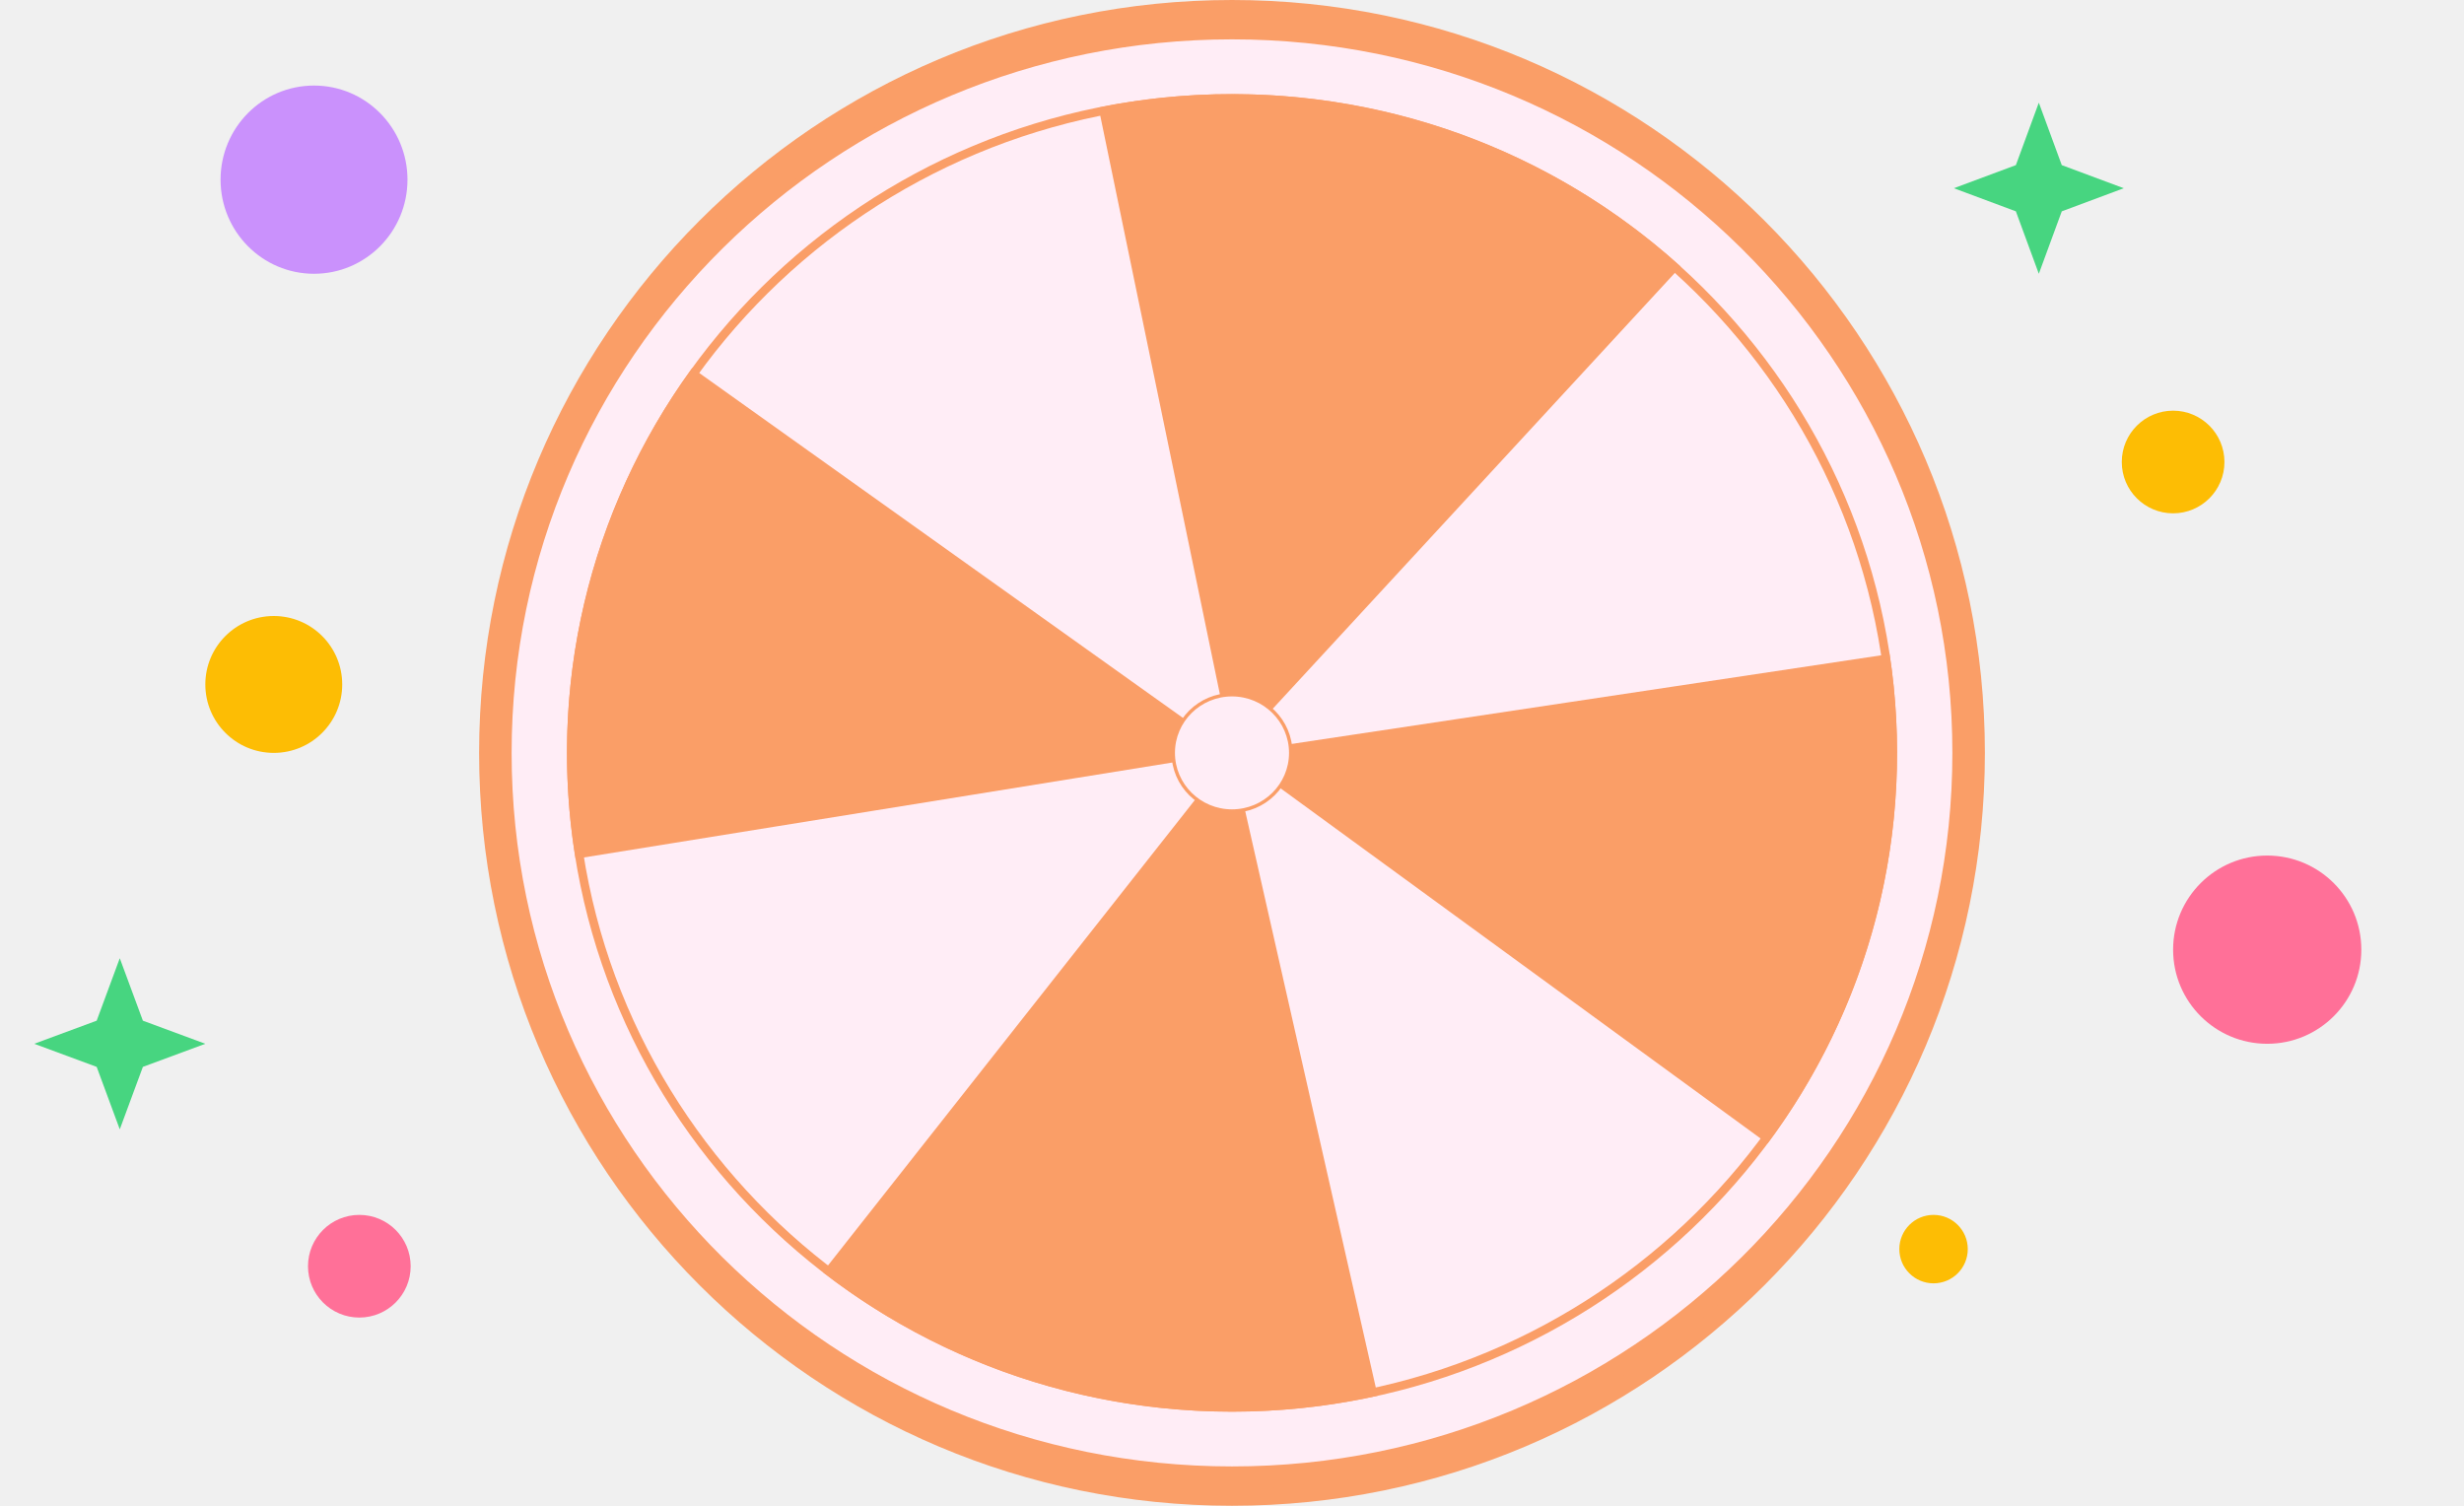
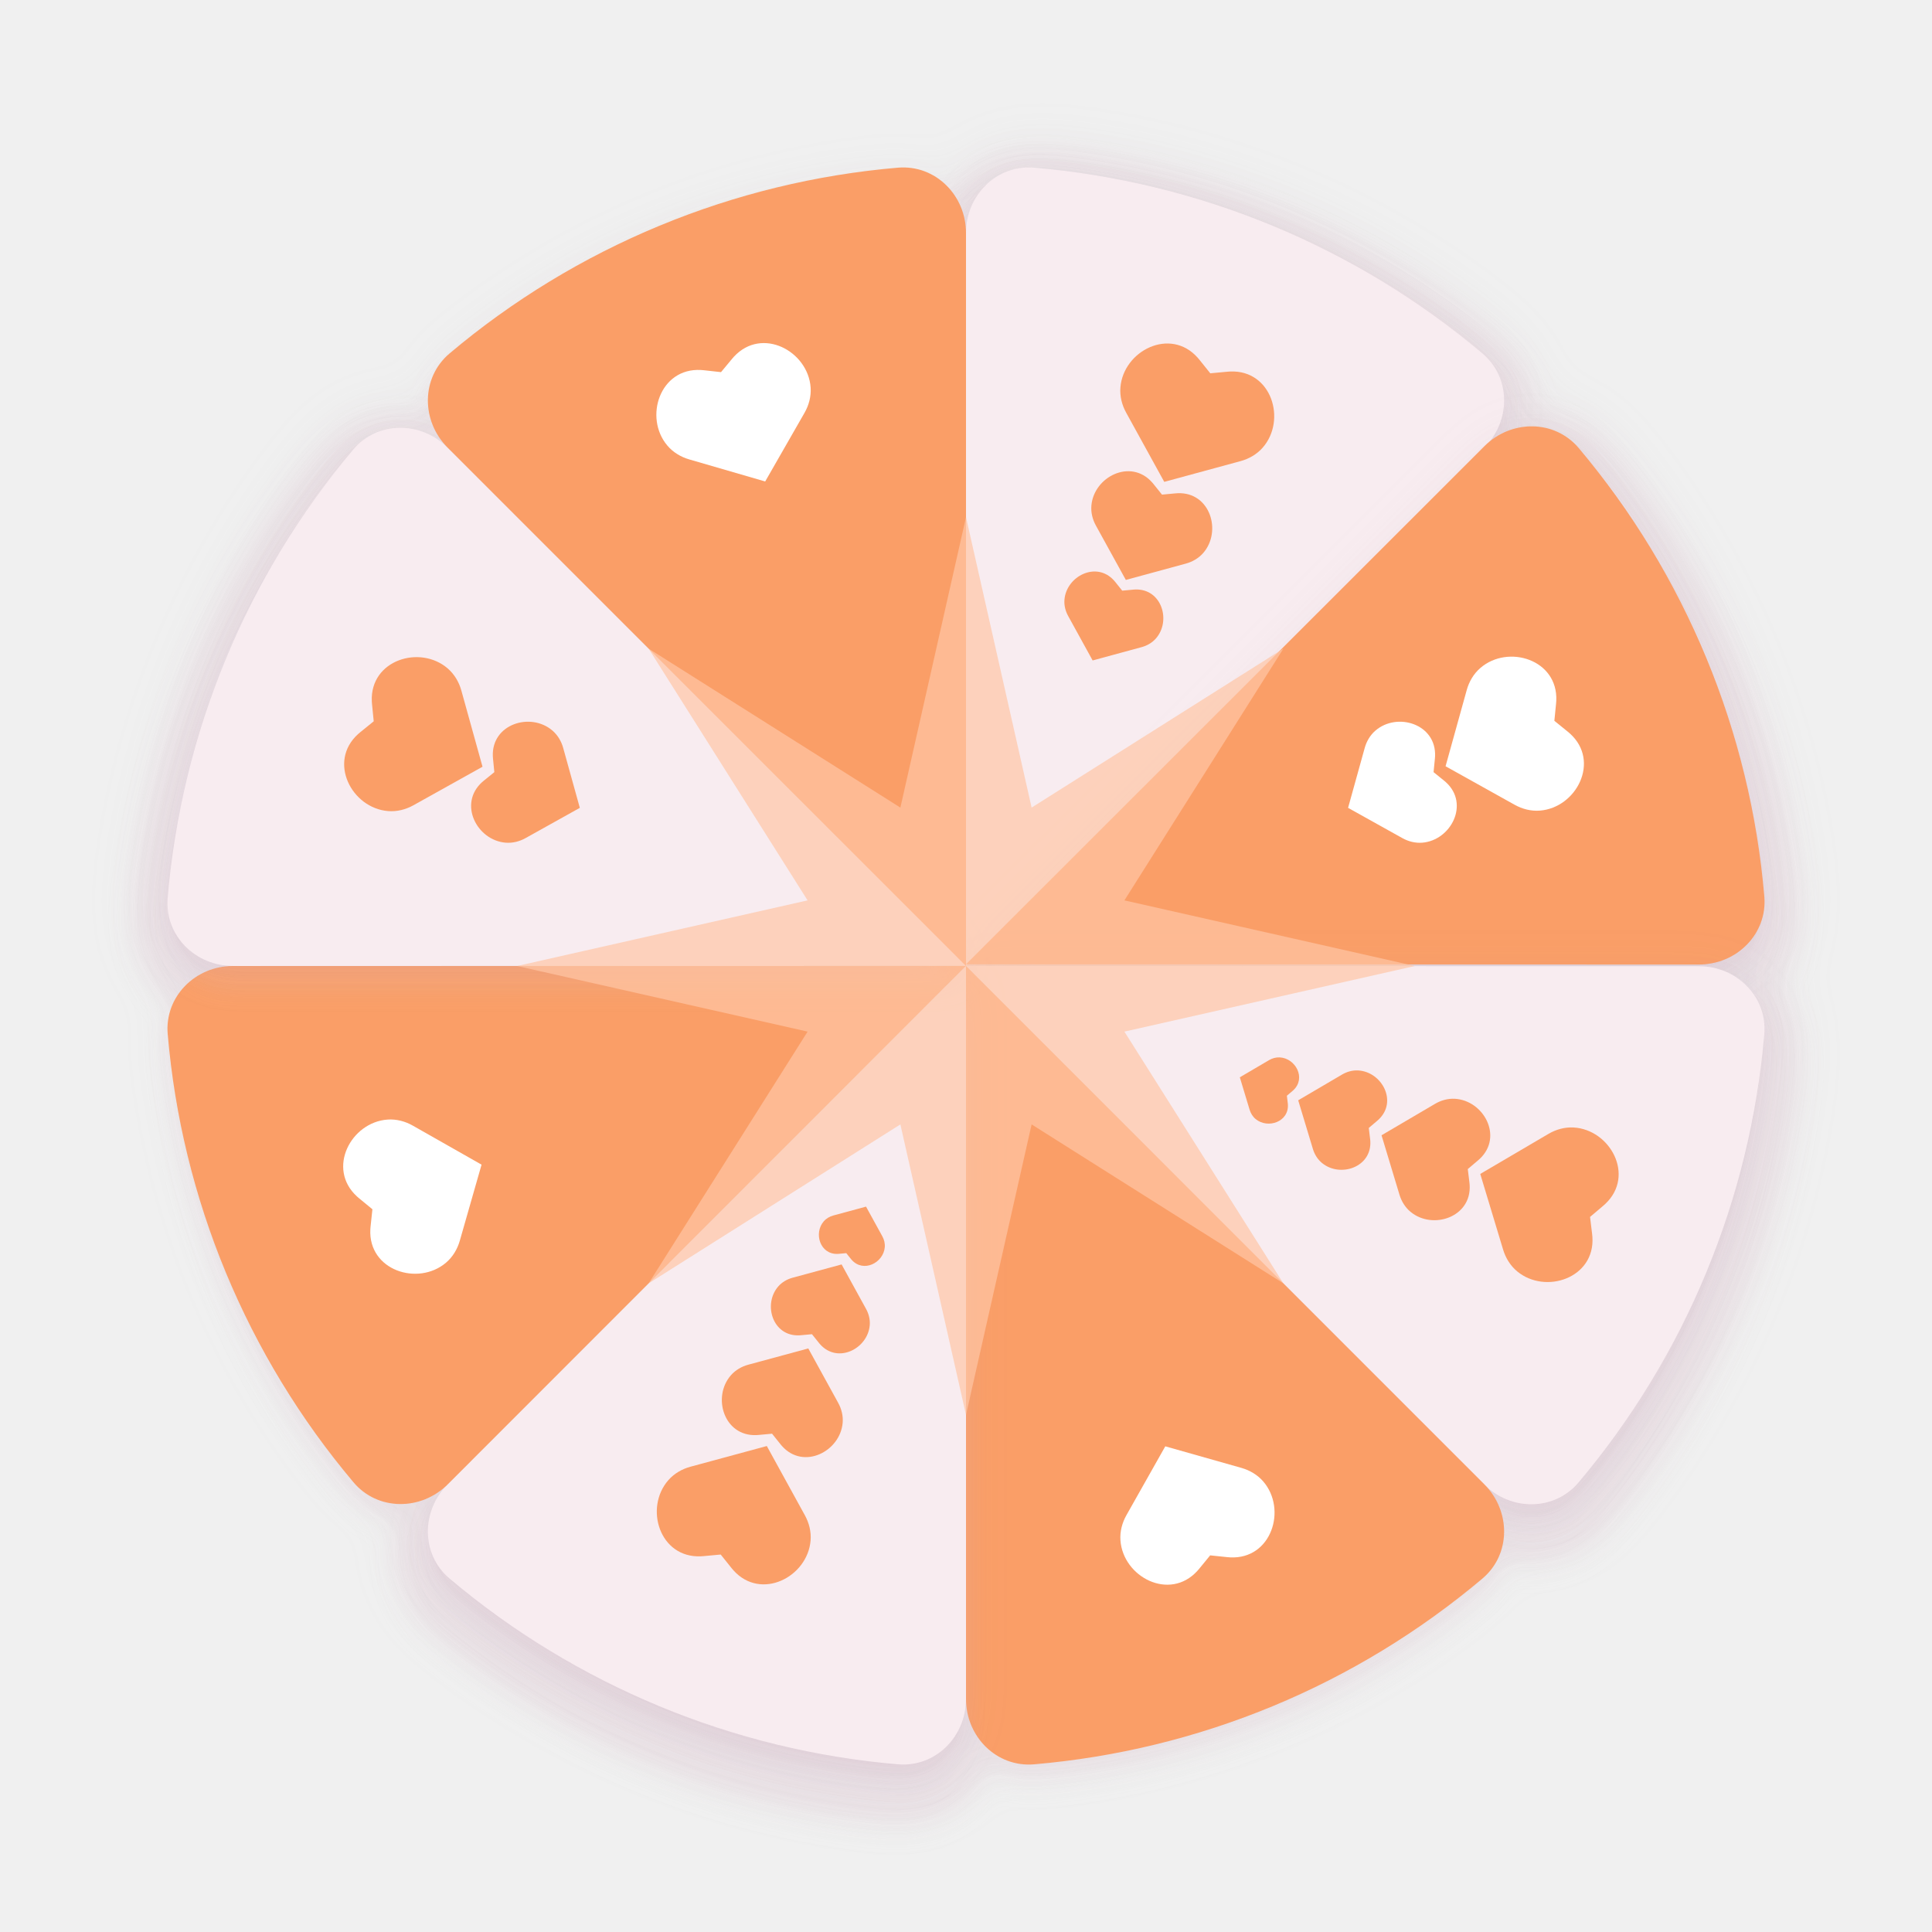
- <svg xmlns="http://www.w3.org/2000/svg" width="144" height="88" viewBox="0 0 144 88" fill="none">
-   <circle cx="21" cy="74" r="3" fill="#FF7098" />
-   <circle cx="132.5" cy="55.5" r="5.5" fill="#FF7098" />
-   <circle cx="113" cy="73" r="2" fill="#FDBD04" />
-   <path d="M7 56L8.35 59.65L12 61L8.35 62.35L7 66L5.65 62.35L2 61L5.65 59.65L7 56Z" fill="#47D580" />
-   <circle cx="127" cy="27" r="3" fill="#FDBD04" />
-   <circle cx="16" cy="40" r="4" fill="#FDBD04" />
-   <path d="M119.152 6L120.493 9.65L124.117 11L120.493 12.351L119.152 16L117.811 12.351L114.186 11L117.811 9.65L119.152 6Z" fill="#47D580" />
-   <ellipse cx="18.352" cy="10.5" rx="5.462" ry="5.5" fill="#CA91FC" />
-   <circle cx="72" cy="44" r="43.5" fill="#FA9E67" stroke="#FA9E67" />
-   <path d="M114.25 44C114.25 67.112 95.335 85.85 72 85.85C48.665 85.85 29.75 67.112 29.75 44C29.75 20.888 48.665 2.15 72 2.15C95.335 2.15 114.25 20.888 114.25 44Z" fill="#FFEDF6" stroke="#FA9E67" stroke-width="0.3" />
-   <path d="M110.618 44C110.618 65.123 93.331 82.25 72.001 82.25C50.671 82.25 33.384 65.123 33.384 44C33.384 22.877 50.671 5.75 72.001 5.75C93.331 5.75 110.618 22.877 110.618 44Z" fill="#FFEDF6" stroke="#FA9E67" stroke-width="0.5" />
-   <path d="M48.081 74.345C52.611 77.849 57.87 80.314 63.478 81.563C69.086 82.811 74.903 82.812 80.512 81.566L72.001 44L48.081 74.345Z" fill="#FA9E67" />
-   <path d="M40.457 21.507C37.475 25.61 35.339 30.255 34.169 35.177C32.999 40.098 32.819 45.199 33.64 50.189L72.001 44L40.457 21.507Z" fill="#FA9E67" />
-   <path d="M64.202 6.283C70.211 5.064 76.425 5.271 82.338 6.887C88.251 8.503 93.693 11.482 98.221 15.581L72.001 44L64.202 6.283Z" fill="#FA9E67" />
-   <path d="M110.428 38.223C111.974 48.318 109.409 58.609 103.297 66.83L72.001 44L110.428 38.223Z" fill="#FA9E67" />
-   <path d="M75.433 44C75.433 45.877 73.896 47.4 71.999 47.4C70.102 47.4 68.566 45.877 68.566 44C68.566 42.123 70.102 40.6 71.999 40.6C73.896 40.6 75.433 42.123 75.433 44Z" fill="#FFEDF6" stroke="#FA9E67" stroke-width="0.2" />
+ <svg xmlns="http://www.w3.org/2000/svg" width="340" height="340" viewBox="0 0 340 340" fill="none">
+   <g filter="url(#filter0_ddd)">
+     <g filter="url(#filter1_ddd)">
+       <path d="M170 41C170 34.373 175.382 28.947 181.985 29.51C196.395 30.74 210.553 34.181 223.958 39.733C237.363 45.285 249.808 52.864 260.866 62.184C265.934 66.455 265.903 74.097 261.217 78.783L170 170L170 41Z" fill="#F8ECF0" />
+     </g>
+     <path fill-rule="evenodd" clip-rule="evenodd" d="M204.889 84.799L198.177 72.606C197.438 71.261 197.043 69.714 197.176 68.15C197.718 61.726 205.921 57.527 210.757 62.93C210.869 63.055 210.978 63.184 211.085 63.318L212.991 65.696L216.024 65.413C216.195 65.397 216.364 65.386 216.531 65.379C223.777 65.1 226.461 73.916 222.22 78.771C221.187 79.953 219.801 80.745 218.32 81.148L204.889 84.799Z" fill="#FA9E67" />
+     <path fill-rule="evenodd" clip-rule="evenodd" d="M192.286 116.228L187.971 108.389C187.495 107.525 187.242 106.53 187.327 105.525C187.675 101.396 192.949 98.696 196.058 102.169C196.13 102.25 196.2 102.333 196.269 102.419L197.494 103.947L199.444 103.765C199.553 103.755 199.662 103.748 199.77 103.743C204.428 103.564 206.153 109.231 203.427 112.352C202.763 113.112 201.872 113.622 200.92 113.881L192.286 116.228Z" fill="#FA9E67" />
+     <path fill-rule="evenodd" clip-rule="evenodd" d="M198.127 102.057L192.853 92.476C192.272 91.42 191.962 90.204 192.066 88.975C192.492 83.928 198.938 80.629 202.737 84.874C202.825 84.972 202.911 85.073 202.995 85.178L204.492 87.046L206.876 86.824C207.01 86.812 207.142 86.803 207.274 86.798C212.967 86.578 215.076 93.505 211.744 97.32C210.933 98.249 209.843 98.871 208.68 99.187L198.127 102.057Z" fill="#FA9E67" />
+     <g filter="url(#filter2_ddd)">
+       <path d="M299 169.738C305.628 169.74 311.055 164.36 310.493 157.756C309.268 143.347 305.831 129.187 300.282 115.78C294.734 102.374 287.159 89.927 277.842 78.866C273.573 73.797 265.93 73.826 261.243 78.511L170 169.702L299 169.738Z" fill="#FA9E67" />
+     </g>
+     <path fill-rule="evenodd" clip-rule="evenodd" d="M254.396 134.849L258.12 121.438C258.531 119.96 259.331 118.578 260.519 117.552C265.397 113.337 274.198 116.069 273.879 123.313C273.872 123.481 273.86 123.649 273.843 123.82L273.543 126.852L275.91 128.77C276.043 128.878 276.172 128.988 276.296 129.101C281.673 133.966 277.429 142.146 271.003 142.653C269.438 142.777 267.893 142.374 266.553 141.627L254.396 134.849Z" fill="white" />
+     <path fill-rule="evenodd" clip-rule="evenodd" d="M237.24 142.167L240.166 131.63C240.489 130.469 241.117 129.383 242.05 128.576C245.883 125.265 252.798 127.411 252.548 133.103C252.542 133.235 252.533 133.367 252.519 133.501L252.284 135.884L254.144 137.391C254.249 137.475 254.349 137.562 254.447 137.65C258.672 141.473 255.338 147.9 250.288 148.299C249.059 148.396 247.845 148.08 246.792 147.493L237.24 142.167Z" fill="white" />
+     <g filter="url(#filter3_ddd)">
+       <path d="M299 170.036C305.627 170.038 311.051 175.422 310.486 182.025C309.253 196.434 305.808 210.592 300.252 223.995C294.695 237.398 287.113 249.841 277.79 260.896C273.518 265.963 265.876 265.93 261.191 261.242L170 170L299 170.036Z" fill="#F8ECF0" />
+     </g>
+     <path fill-rule="evenodd" clip-rule="evenodd" d="M218.188 189.587L219.912 195.297C220.102 195.927 220.458 196.511 220.977 196.939C223.108 198.698 226.852 197.443 226.646 194.343C226.642 194.271 226.635 194.199 226.626 194.126L226.468 192.83L227.464 191.985C227.52 191.937 227.574 191.889 227.627 191.84C229.884 189.704 227.987 186.239 225.228 186.084C224.557 186.046 223.899 186.233 223.332 186.566L218.188 189.587Z" fill="#FA9E67" />
+     <path fill-rule="evenodd" clip-rule="evenodd" d="M243.126 199.789L246.287 210.258C246.636 211.412 247.288 212.484 248.24 213.269C252.145 216.494 259.011 214.193 258.633 208.508C258.624 208.377 258.612 208.244 258.596 208.111L258.307 205.734L260.133 204.186C260.235 204.099 260.334 204.01 260.43 203.92C264.568 200.003 261.091 193.652 256.034 193.367C254.802 193.297 253.596 193.641 252.556 194.251L243.126 199.789Z" fill="#FA9E67" />
+     <path fill-rule="evenodd" clip-rule="evenodd" d="M228.462 193.635L231.049 202.201C231.334 203.145 231.868 204.022 232.646 204.664C235.842 207.302 241.459 205.42 241.15 200.769C241.142 200.661 241.132 200.553 241.119 200.444L240.883 198.499L242.377 197.232C242.461 197.161 242.542 197.088 242.62 197.014C246.005 193.81 243.16 188.614 239.023 188.38C238.015 188.323 237.028 188.604 236.178 189.104L228.462 193.635Z" fill="#FA9E67" />
+     <path fill-rule="evenodd" clip-rule="evenodd" d="M260.5 206.593L264.524 219.917C264.968 221.386 265.798 222.75 267.009 223.749C271.979 227.853 280.718 224.925 280.237 217.69C280.226 217.523 280.21 217.355 280.189 217.185L279.822 214.16L282.146 212.189C282.276 212.079 282.402 211.966 282.524 211.85C287.791 206.866 283.365 198.783 276.929 198.419C275.362 198.331 273.826 198.768 272.503 199.545L260.5 206.593Z" fill="#FA9E67" />
+     <path d="M170 299C170 305.627 175.382 311.053 181.986 310.49C196.395 309.26 210.554 305.819 223.958 300.267C237.363 294.715 249.808 287.136 260.866 277.816C265.934 273.545 265.903 265.903 261.217 261.217L170 170V299Z" fill="#FA9E67" />
+     <path fill-rule="evenodd" clip-rule="evenodd" d="M205.071 254.529L218.463 258.324C219.939 258.742 221.317 259.549 222.337 260.742C226.526 265.642 223.748 274.429 216.506 274.072C216.338 274.064 216.169 274.051 215.999 274.033L212.969 273.718L211.038 276.075C210.93 276.208 210.819 276.336 210.706 276.46C205.813 281.811 197.654 277.525 197.181 271.096C197.065 269.53 197.476 267.987 198.23 266.651L205.071 254.529Z" fill="white" />
+     <g filter="url(#filter4_ddd)">
+       <path d="M170 299C170 305.627 164.618 311.053 158.014 310.49C143.605 309.26 129.446 305.819 116.042 300.267C102.637 294.715 90.192 287.136 79.134 277.816C74.066 273.545 74.097 265.903 78.783 261.217L170 170V299Z" fill="#F8ECF0" />
+     </g>
+     <path fill-rule="evenodd" clip-rule="evenodd" d="M134.946 254.475L141.65 266.673C142.389 268.017 142.782 269.565 142.649 271.129C142.103 277.552 133.896 281.746 129.064 276.339C128.952 276.214 128.843 276.085 128.736 275.952L126.832 273.573L123.798 273.854C123.628 273.87 123.459 273.88 123.292 273.887C116.046 274.162 113.368 265.344 117.612 260.492C118.645 259.31 120.032 258.519 121.513 258.117L134.946 254.475Z" fill="#FA9E67" />
+     <path fill-rule="evenodd" clip-rule="evenodd" d="M148.109 222.519L152.418 230.361C152.893 231.226 153.146 232.22 153.06 233.226C152.709 237.355 147.433 240.051 144.327 236.575C144.255 236.495 144.185 236.412 144.116 236.326L142.892 234.797L140.942 234.977C140.832 234.988 140.724 234.995 140.616 234.999C135.958 235.175 134.236 229.507 136.965 226.387C137.629 225.628 138.521 225.119 139.473 224.861L148.109 222.519Z" fill="#FA9E67" />
+     <path fill-rule="evenodd" clip-rule="evenodd" d="M142.244 237.302L147.511 246.886C148.091 247.942 148.4 249.158 148.296 250.387C147.866 255.434 141.418 258.729 137.622 254.481C137.534 254.383 137.448 254.281 137.364 254.176L135.868 252.307L133.484 252.528C133.35 252.54 133.218 252.549 133.086 252.554C127.393 252.77 125.289 245.841 128.624 242.029C129.436 241.101 130.525 240.479 131.689 240.163L142.244 237.302Z" fill="#FA9E67" />
+     <path fill-rule="evenodd" clip-rule="evenodd" d="M152.406 212.346L155.279 217.574C155.595 218.15 155.764 218.814 155.707 219.484C155.472 222.237 151.955 224.034 149.884 221.717C149.837 221.663 149.79 221.608 149.744 221.551L148.928 220.531L147.628 220.652C147.555 220.658 147.482 220.663 147.411 220.666C144.305 220.783 143.158 217.004 144.976 214.925C145.419 214.418 146.014 214.079 146.648 213.907L152.406 212.346Z" fill="#FA9E67" />
+     <path d="M41 169.997C34.373 169.998 28.948 175.382 29.514 181.985C30.747 196.394 34.192 210.552 39.748 223.955C45.304 237.358 52.887 249.801 62.209 260.857C66.482 265.923 74.124 265.89 78.809 261.203L170 169.96L41 169.997Z" fill="#FA9E67" />
+     <path fill-rule="evenodd" clip-rule="evenodd" d="M84.746 204.96L80.918 218.342C80.496 219.817 79.686 221.193 78.49 222.21C73.579 226.386 64.799 223.586 65.174 216.345C65.183 216.177 65.197 216.009 65.215 215.839L65.538 212.809L63.185 210.872C63.053 210.763 62.926 210.652 62.802 210.539C57.463 205.632 61.77 197.485 68.2 197.027C69.766 196.916 71.308 197.331 72.642 198.088L84.746 204.96Z" fill="white" />
+     <g filter="url(#filter5_ddd)">
+       <path d="M41 169.997C34.373 169.998 28.946 164.618 29.507 158.014C30.732 143.605 34.169 129.445 39.718 116.039C45.267 102.632 52.842 90.185 62.158 79.124C66.428 74.055 74.07 74.084 78.757 78.769L170 169.96L41 169.997Z" fill="#F8ECF0" />
+     </g>
+     <path fill-rule="evenodd" clip-rule="evenodd" d="M84.915 134.934L72.758 141.712C71.418 142.459 69.873 142.862 68.308 142.738C61.882 142.231 57.638 134.051 63.015 129.185C63.139 129.073 63.267 128.963 63.401 128.855L65.768 126.937L65.468 123.905C65.451 123.734 65.439 123.566 65.432 123.398C65.113 116.154 73.914 113.422 78.792 117.636C79.98 118.663 80.78 120.045 81.191 121.523L84.915 134.934Z" fill="#FA9E67" />
+     <path fill-rule="evenodd" clip-rule="evenodd" d="M102.04 142.168L92.488 147.493C91.435 148.08 90.221 148.396 88.991 148.299C83.942 147.9 80.608 141.473 84.832 137.65C84.93 137.562 85.031 137.475 85.136 137.391L86.996 135.884L86.76 133.501C86.747 133.367 86.738 133.235 86.732 133.103C86.481 127.411 93.397 125.265 97.229 128.576C98.163 129.383 98.791 130.469 99.114 131.63L102.04 142.168Z" fill="#FA9E67" />
+     <path d="M170 41C170 34.373 164.618 28.947 158.014 29.51C143.605 30.74 129.446 34.181 116.042 39.733C102.637 45.285 90.192 52.864 79.134 62.184C74.066 66.455 74.097 74.097 78.783 78.783L170 170V41Z" fill="#FA9E67" />
+     <path fill-rule="evenodd" clip-rule="evenodd" d="M134.661 84.73L121.294 80.849C119.821 80.421 118.448 79.605 117.436 78.405C113.279 73.478 116.114 64.71 123.353 65.113C123.521 65.123 123.689 65.136 123.859 65.155L126.888 65.49L128.834 63.145C128.943 63.014 129.055 62.887 129.168 62.764C134.096 57.444 142.226 61.783 142.659 68.215C142.764 69.781 142.343 71.321 141.581 72.653L134.661 84.73Z" fill="white" />
+     <path opacity="0.7" d="M170 91L181.548 142.122L225.861 114.139L197.878 158.452L249 170L197.878 181.548L225.861 225.861L181.548 197.878L170 249L158.452 197.878L114.139 225.861L142.122 181.548L91 170L142.122 158.452L114.139 114.139L158.452 142.122L170 91Z" fill="#FFC6A5" />
+   </g>
+   <defs>
+     <filter id="filter0_ddd" x="-8" y="-7" width="356" height="356" filterUnits="userSpaceOnUse" color-interpolation-filters="sRGB">
+       <feFlood flood-opacity="0" result="BackgroundImageFix" />
+       <feColorMatrix in="SourceAlpha" type="matrix" values="0 0 0 0 0 0 0 0 0 0 0 0 0 0 0 0 0 0 127 0" />
+       <feOffset dy="1" />
+       <feGaussianBlur stdDeviation="4" />
+       <feColorMatrix type="matrix" values="0 0 0 0 0.639 0 0 0 0 0.639 0 0 0 0 0.639 0 0 0 0.08 0" />
+       <feBlend mode="normal" in2="BackgroundImageFix" result="effect1_dropShadow" />
+       <feColorMatrix in="SourceAlpha" type="matrix" values="0 0 0 0 0 0 0 0 0 0 0 0 0 0 0 0 0 0 127 0" />
+       <feOffset dy="4" />
+       <feGaussianBlur stdDeviation="2" />
+       <feColorMatrix type="matrix" values="0 0 0 0 0.821 0 0 0 0 0.821 0 0 0 0 0.821 0 0 0 0.12 0" />
+       <feBlend mode="normal" in2="effect1_dropShadow" result="effect2_dropShadow" />
+       <feColorMatrix in="SourceAlpha" type="matrix" values="0 0 0 0 0 0 0 0 0 0 0 0 0 0 0 0 0 0 127 0" />
+       <feOffset dy="2" />
+       <feGaussianBlur stdDeviation="2" />
+       <feColorMatrix type="matrix" values="0 0 0 0 0.937 0 0 0 0 0.345 0 0 0 0 0.627 0 0 0 0.06 0" />
+       <feBlend mode="normal" in2="effect2_dropShadow" result="effect3_dropShadow" />
+       <feBlend mode="normal" in="SourceGraphic" in2="effect3_dropShadow" result="shape" />
+     </filter>
+     <filter id="filter1_ddd" x="162" y="22.47" width="110.7" height="156.53" filterUnits="userSpaceOnUse" color-interpolation-filters="sRGB">
+       <feFlood flood-opacity="0" result="BackgroundImageFix" />
+       <feColorMatrix in="SourceAlpha" type="matrix" values="0 0 0 0 0 0 0 0 0 0 0 0 0 0 0 0 0 0 127 0" />
+       <feOffset dy="1" />
+       <feGaussianBlur stdDeviation="4" />
+       <feColorMatrix type="matrix" values="0 0 0 0 0.639 0 0 0 0 0.639 0 0 0 0 0.639 0 0 0 0.08 0" />
+       <feBlend mode="normal" in2="BackgroundImageFix" result="effect1_dropShadow" />
+       <feColorMatrix in="SourceAlpha" type="matrix" values="0 0 0 0 0 0 0 0 0 0 0 0 0 0 0 0 0 0 127 0" />
+       <feOffset dy="4" />
+       <feGaussianBlur stdDeviation="2" />
+       <feColorMatrix type="matrix" values="0 0 0 0 0.821 0 0 0 0 0.821 0 0 0 0 0.821 0 0 0 0.12 0" />
+       <feBlend mode="normal" in2="effect1_dropShadow" result="effect2_dropShadow" />
+       <feColorMatrix in="SourceAlpha" type="matrix" values="0 0 0 0 0 0 0 0 0 0 0 0 0 0 0 0 0 0 127 0" />
+       <feOffset dy="2" />
+       <feGaussianBlur stdDeviation="2" />
+       <feColorMatrix type="matrix" values="0 0 0 0 0.937 0 0 0 0 0.345 0 0 0 0 0.627 0 0 0 0.06 0" />
+       <feBlend mode="normal" in2="effect2_dropShadow" result="effect3_dropShadow" />
+       <feBlend mode="normal" in="SourceGraphic" in2="effect3_dropShadow" result="shape" />
+     </filter>
+     <filter id="filter2_ddd" x="162" y="68.03" width="156.533" height="110.708" filterUnits="userSpaceOnUse" color-interpolation-filters="sRGB">
+       <feFlood flood-opacity="0" result="BackgroundImageFix" />
+       <feColorMatrix in="SourceAlpha" type="matrix" values="0 0 0 0 0 0 0 0 0 0 0 0 0 0 0 0 0 0 127 0" />
+       <feOffset dy="1" />
+       <feGaussianBlur stdDeviation="4" />
+       <feColorMatrix type="matrix" values="0 0 0 0 0.639 0 0 0 0 0.639 0 0 0 0 0.639 0 0 0 0.08 0" />
+       <feBlend mode="normal" in2="BackgroundImageFix" result="effect1_dropShadow" />
+       <feColorMatrix in="SourceAlpha" type="matrix" values="0 0 0 0 0 0 0 0 0 0 0 0 0 0 0 0 0 0 127 0" />
+       <feOffset dy="4" />
+       <feGaussianBlur stdDeviation="2" />
+       <feColorMatrix type="matrix" values="0 0 0 0 0.821 0 0 0 0 0.821 0 0 0 0 0.821 0 0 0 0.12 0" />
+       <feBlend mode="normal" in2="effect1_dropShadow" result="effect2_dropShadow" />
+       <feColorMatrix in="SourceAlpha" type="matrix" values="0 0 0 0 0 0 0 0 0 0 0 0 0 0 0 0 0 0 127 0" />
+       <feOffset dy="2" />
+       <feGaussianBlur stdDeviation="2" />
+       <feColorMatrix type="matrix" values="0 0 0 0 0.937 0 0 0 0 0.345 0 0 0 0 0.627 0 0 0 0.06 0" />
+       <feBlend mode="normal" in2="effect2_dropShadow" result="effect3_dropShadow" />
+       <feBlend mode="normal" in="SourceGraphic" in2="effect3_dropShadow" result="shape" />
+     </filter>
+     <filter id="filter3_ddd" x="162" y="163" width="156.527" height="110.728" filterUnits="userSpaceOnUse" color-interpolation-filters="sRGB">
+       <feFlood flood-opacity="0" result="BackgroundImageFix" />
+       <feColorMatrix in="SourceAlpha" type="matrix" values="0 0 0 0 0 0 0 0 0 0 0 0 0 0 0 0 0 0 127 0" />
+       <feOffset dy="1" />
+       <feGaussianBlur stdDeviation="4" />
+       <feColorMatrix type="matrix" values="0 0 0 0 0.639 0 0 0 0 0.639 0 0 0 0 0.639 0 0 0 0.08 0" />
+       <feBlend mode="normal" in2="BackgroundImageFix" result="effect1_dropShadow" />
+       <feColorMatrix in="SourceAlpha" type="matrix" values="0 0 0 0 0 0 0 0 0 0 0 0 0 0 0 0 0 0 127 0" />
+       <feOffset dy="4" />
+       <feGaussianBlur stdDeviation="2" />
+       <feColorMatrix type="matrix" values="0 0 0 0 0.821 0 0 0 0 0.821 0 0 0 0 0.821 0 0 0 0.12 0" />
+       <feBlend mode="normal" in2="effect1_dropShadow" result="effect2_dropShadow" />
+       <feColorMatrix in="SourceAlpha" type="matrix" values="0 0 0 0 0 0 0 0 0 0 0 0 0 0 0 0 0 0 127 0" />
+       <feOffset dy="2" />
+       <feGaussianBlur stdDeviation="2" />
+       <feColorMatrix type="matrix" values="0 0 0 0 0.937 0 0 0 0 0.345 0 0 0 0 0.627 0 0 0 0.06 0" />
+       <feBlend mode="normal" in2="effect2_dropShadow" result="effect3_dropShadow" />
+       <feBlend mode="normal" in="SourceGraphic" in2="effect3_dropShadow" result="shape" />
+     </filter>
+     <filter id="filter4_ddd" x="67.3" y="163" width="110.7" height="156.53" filterUnits="userSpaceOnUse" color-interpolation-filters="sRGB">
+       <feFlood flood-opacity="0" result="BackgroundImageFix" />
+       <feColorMatrix in="SourceAlpha" type="matrix" values="0 0 0 0 0 0 0 0 0 0 0 0 0 0 0 0 0 0 127 0" />
+       <feOffset dy="1" />
+       <feGaussianBlur stdDeviation="4" />
+       <feColorMatrix type="matrix" values="0 0 0 0 0.639 0 0 0 0 0.639 0 0 0 0 0.639 0 0 0 0.08 0" />
+       <feBlend mode="normal" in2="BackgroundImageFix" result="effect1_dropShadow" />
+       <feColorMatrix in="SourceAlpha" type="matrix" values="0 0 0 0 0 0 0 0 0 0 0 0 0 0 0 0 0 0 127 0" />
+       <feOffset dy="4" />
+       <feGaussianBlur stdDeviation="2" />
+       <feColorMatrix type="matrix" values="0 0 0 0 0.821 0 0 0 0 0.821 0 0 0 0 0.821 0 0 0 0.12 0" />
+       <feBlend mode="normal" in2="effect1_dropShadow" result="effect2_dropShadow" />
+       <feColorMatrix in="SourceAlpha" type="matrix" values="0 0 0 0 0 0 0 0 0 0 0 0 0 0 0 0 0 0 127 0" />
+       <feOffset dy="2" />
+       <feGaussianBlur stdDeviation="2" />
+       <feColorMatrix type="matrix" values="0 0 0 0 0.937 0 0 0 0 0.345 0 0 0 0 0.627 0 0 0 0.06 0" />
+       <feBlend mode="normal" in2="effect2_dropShadow" result="effect3_dropShadow" />
+       <feBlend mode="normal" in="SourceGraphic" in2="effect3_dropShadow" result="shape" />
+     </filter>
+     <filter id="filter5_ddd" x="21.467" y="68.288" width="156.533" height="110.708" filterUnits="userSpaceOnUse" color-interpolation-filters="sRGB">
+       <feFlood flood-opacity="0" result="BackgroundImageFix" />
+       <feColorMatrix in="SourceAlpha" type="matrix" values="0 0 0 0 0 0 0 0 0 0 0 0 0 0 0 0 0 0 127 0" />
+       <feOffset dy="1" />
+       <feGaussianBlur stdDeviation="4" />
+       <feColorMatrix type="matrix" values="0 0 0 0 0.639 0 0 0 0 0.639 0 0 0 0 0.639 0 0 0 0.08 0" />
+       <feBlend mode="normal" in2="BackgroundImageFix" result="effect1_dropShadow" />
+       <feColorMatrix in="SourceAlpha" type="matrix" values="0 0 0 0 0 0 0 0 0 0 0 0 0 0 0 0 0 0 127 0" />
+       <feOffset dy="4" />
+       <feGaussianBlur stdDeviation="2" />
+       <feColorMatrix type="matrix" values="0 0 0 0 0.821 0 0 0 0 0.821 0 0 0 0 0.821 0 0 0 0.12 0" />
+       <feBlend mode="normal" in2="effect1_dropShadow" result="effect2_dropShadow" />
+       <feColorMatrix in="SourceAlpha" type="matrix" values="0 0 0 0 0 0 0 0 0 0 0 0 0 0 0 0 0 0 127 0" />
+       <feOffset dy="2" />
+       <feGaussianBlur stdDeviation="2" />
+       <feColorMatrix type="matrix" values="0 0 0 0 0.937 0 0 0 0 0.345 0 0 0 0 0.627 0 0 0 0.06 0" />
+       <feBlend mode="normal" in2="effect2_dropShadow" result="effect3_dropShadow" />
+       <feBlend mode="normal" in="SourceGraphic" in2="effect3_dropShadow" result="shape" />
+     </filter>
+   </defs>
</svg>
